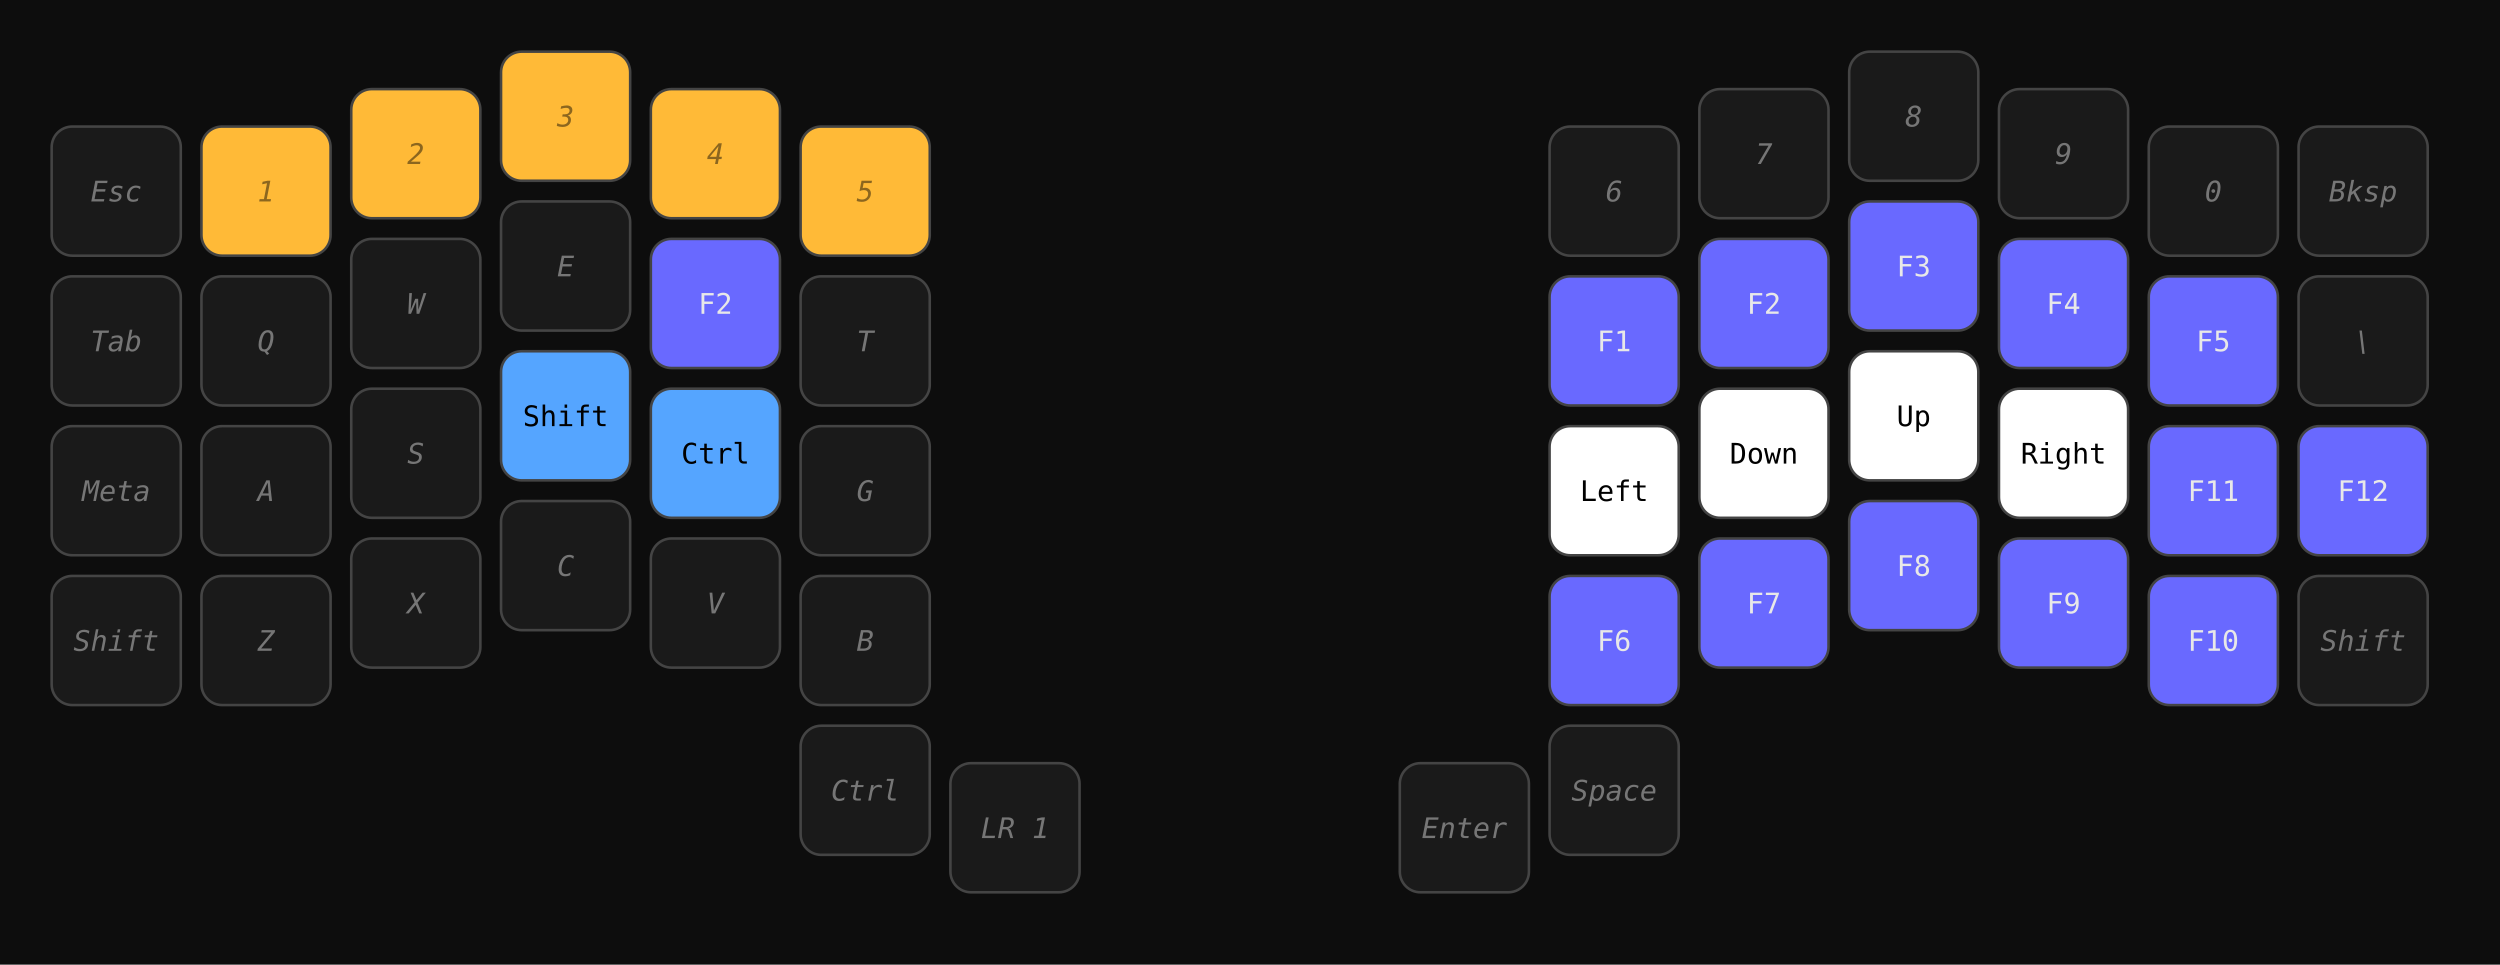
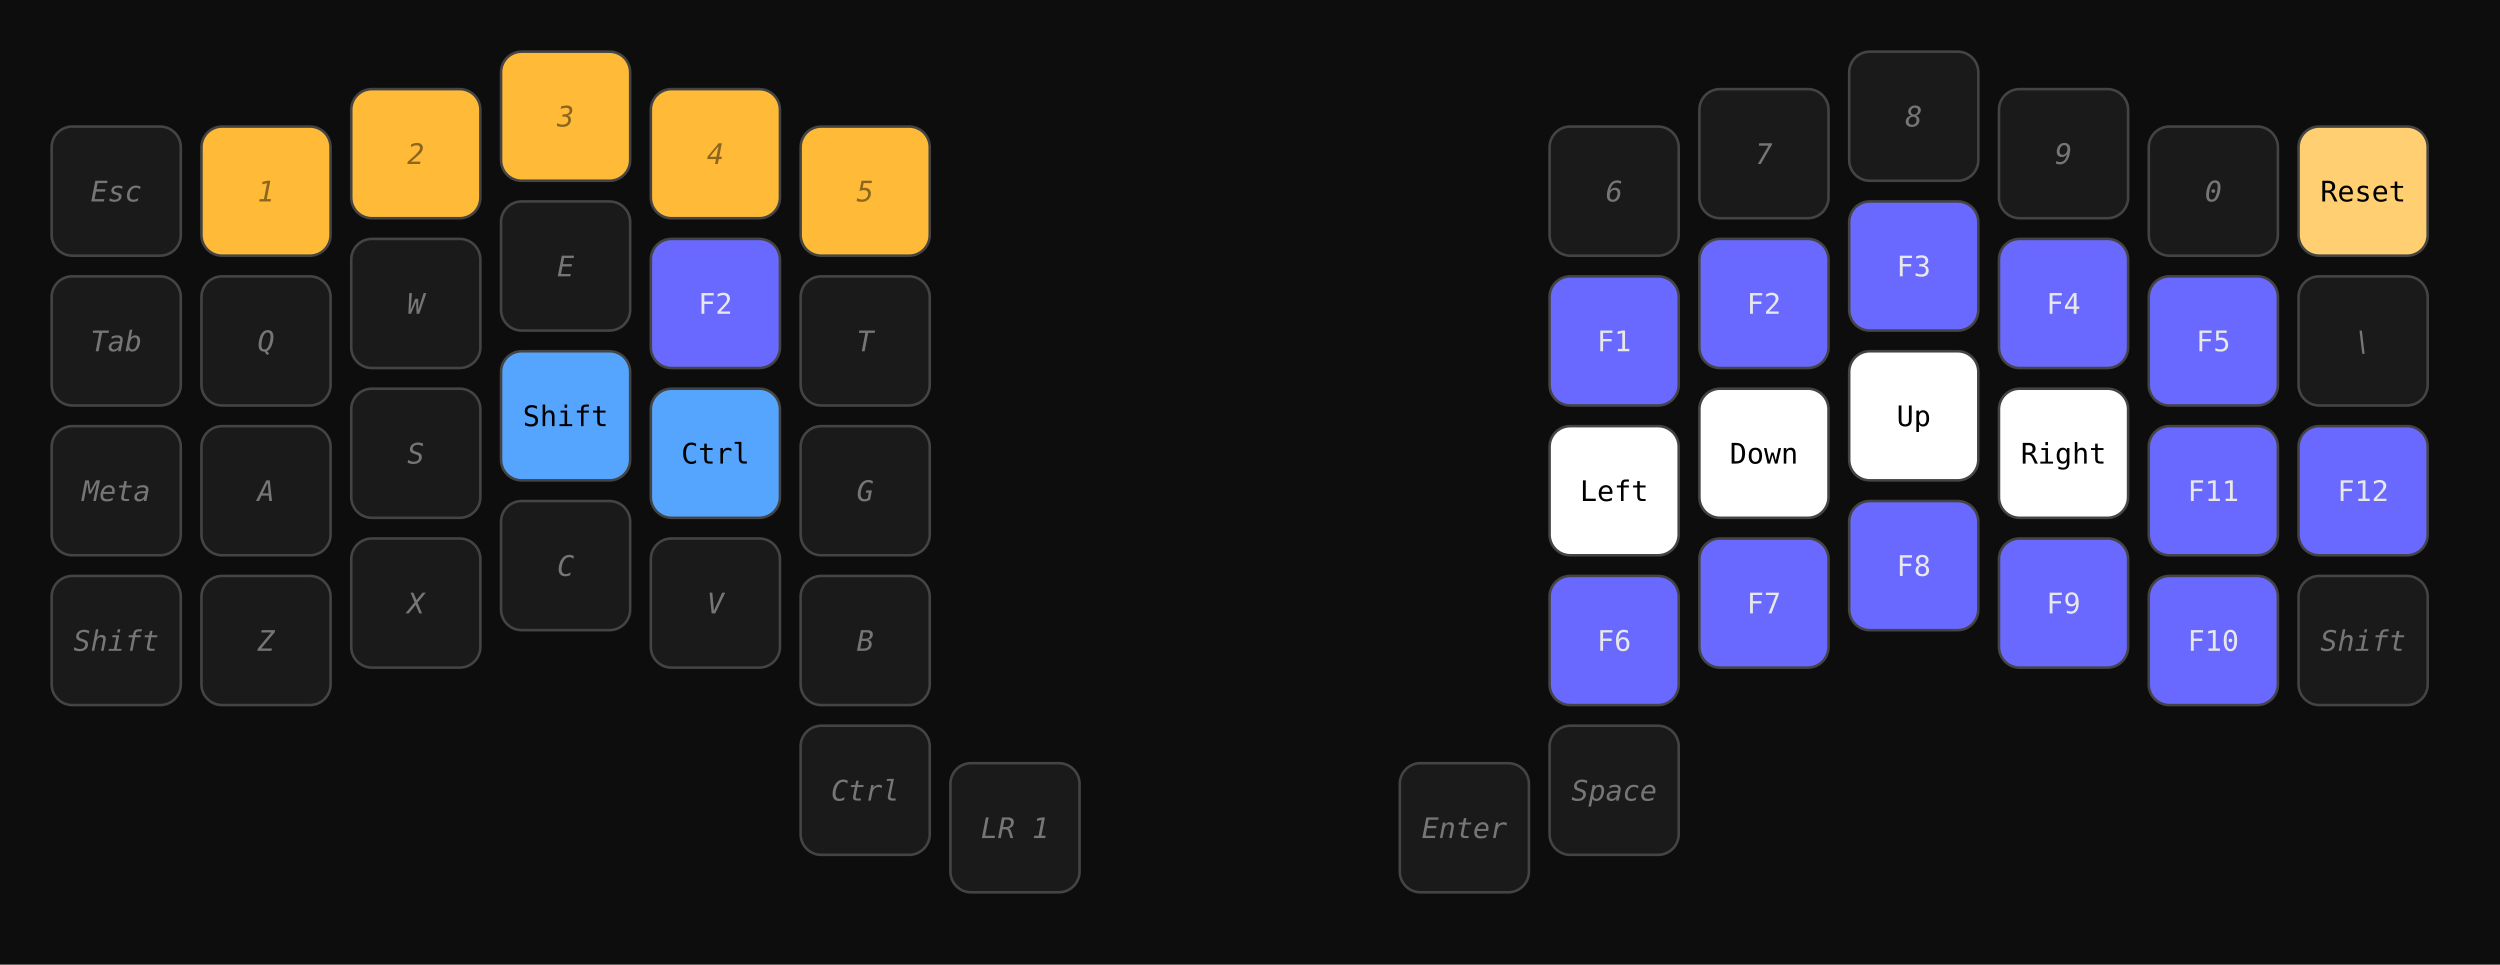
<svg xmlns="http://www.w3.org/2000/svg" width="968" height="373.5" viewBox="0 0 968 373.5" font-family="monospace">
  <rect width="100%" height="100%" fill="#0d0d0d" />
  <rect x="20" y="49.0" width="50" height="50" rx="8" fill="#1a1a1a" stroke="#444" stroke-width="1" />
  <text x="45.0" y="78.0" text-anchor="middle" font-size="11" fill="#e8e8e8" fill-opacity="0.45" font-style="italic">Esc</text>
  <rect x="78" y="49.0" width="50" height="50" rx="8" fill="#ffba37" stroke="#444" stroke-width="1" />
  <text x="103.0" y="78.0" text-anchor="middle" font-size="11" fill="#000000" fill-opacity="0.45" font-style="italic">1</text>
  <rect x="136" y="34.5" width="50" height="50" rx="8" fill="#ffba37" stroke="#444" stroke-width="1" />
  <text x="161.0" y="63.5" text-anchor="middle" font-size="11" fill="#000000" fill-opacity="0.45" font-style="italic">2</text>
  <rect x="194" y="20" width="50" height="50" rx="8" fill="#ffba37" stroke="#444" stroke-width="1" />
  <text x="219.0" y="49.0" text-anchor="middle" font-size="11" fill="#000000" fill-opacity="0.45" font-style="italic">3</text>
  <rect x="252" y="34.5" width="50" height="50" rx="8" fill="#ffba37" stroke="#444" stroke-width="1" />
  <text x="277.0" y="63.5" text-anchor="middle" font-size="11" fill="#000000" fill-opacity="0.45" font-style="italic">4</text>
  <rect x="310" y="49.0" width="50" height="50" rx="8" fill="#ffba37" stroke="#444" stroke-width="1" />
  <text x="335.0" y="78.0" text-anchor="middle" font-size="11" fill="#000000" fill-opacity="0.45" font-style="italic">5</text>
  <rect x="600" y="49.0" width="50" height="50" rx="8" fill="#1a1a1a" stroke="#444" stroke-width="1" />
  <text x="625.0" y="78.0" text-anchor="middle" font-size="11" fill="#e8e8e8" fill-opacity="0.45" font-style="italic">6</text>
  <rect x="658" y="34.5" width="50" height="50" rx="8" fill="#1a1a1a" stroke="#444" stroke-width="1" />
  <text x="683.0" y="63.5" text-anchor="middle" font-size="11" fill="#e8e8e8" fill-opacity="0.45" font-style="italic">7</text>
  <rect x="716" y="20" width="50" height="50" rx="8" fill="#1a1a1a" stroke="#444" stroke-width="1" />
  <text x="741.0" y="49.0" text-anchor="middle" font-size="11" fill="#e8e8e8" fill-opacity="0.45" font-style="italic">8</text>
  <rect x="774" y="34.5" width="50" height="50" rx="8" fill="#1a1a1a" stroke="#444" stroke-width="1" />
  <text x="799.0" y="63.5" text-anchor="middle" font-size="11" fill="#e8e8e8" fill-opacity="0.45" font-style="italic">9</text>
  <rect x="832" y="49.0" width="50" height="50" rx="8" fill="#1a1a1a" stroke="#444" stroke-width="1" />
  <text x="857.0" y="78.0" text-anchor="middle" font-size="11" fill="#e8e8e8" fill-opacity="0.45" font-style="italic">0</text>
-   <rect x="890" y="49.0" width="50" height="50" rx="8" fill="#1a1a1a" stroke="#444" stroke-width="1" />
-   <text x="915.0" y="78.0" text-anchor="middle" font-size="11" fill="#e8e8e8" fill-opacity="0.45" font-style="italic">Bksp</text>
+   <rect x="890" y="49.0" width="50" height="50" rx="8" fill="#ffcf72" stroke="#444" stroke-width="1" />
+   <text x="915.0" y="78.0" text-anchor="middle" font-size="11" fill="#000000">Reset</text>
  <rect x="20" y="107.0" width="50" height="50" rx="8" fill="#1a1a1a" stroke="#444" stroke-width="1" />
  <text x="45.0" y="136.0" text-anchor="middle" font-size="11" fill="#e8e8e8" fill-opacity="0.45" font-style="italic">Tab</text>
  <rect x="78" y="107.0" width="50" height="50" rx="8" fill="#1a1a1a" stroke="#444" stroke-width="1" />
  <text x="103.0" y="136.0" text-anchor="middle" font-size="11" fill="#e8e8e8" fill-opacity="0.45" font-style="italic">Q</text>
  <rect x="136" y="92.5" width="50" height="50" rx="8" fill="#1a1a1a" stroke="#444" stroke-width="1" />
  <text x="161.0" y="121.5" text-anchor="middle" font-size="11" fill="#e8e8e8" fill-opacity="0.45" font-style="italic">W</text>
  <rect x="194" y="78" width="50" height="50" rx="8" fill="#1a1a1a" stroke="#444" stroke-width="1" />
  <text x="219.0" y="107.0" text-anchor="middle" font-size="11" fill="#e8e8e8" fill-opacity="0.45" font-style="italic">E</text>
  <rect x="252" y="92.5" width="50" height="50" rx="8" fill="#6969ff" stroke="#444" stroke-width="1" />
  <text x="277.0" y="121.5" text-anchor="middle" font-size="11" fill="#e8e8e8">F2</text>
  <rect x="310" y="107.0" width="50" height="50" rx="8" fill="#1a1a1a" stroke="#444" stroke-width="1" />
  <text x="335.0" y="136.0" text-anchor="middle" font-size="11" fill="#e8e8e8" fill-opacity="0.45" font-style="italic">T</text>
  <rect x="600" y="107.0" width="50" height="50" rx="8" fill="#6969ff" stroke="#444" stroke-width="1" />
  <text x="625.0" y="136.0" text-anchor="middle" font-size="11" fill="#e8e8e8">F1</text>
  <rect x="658" y="92.5" width="50" height="50" rx="8" fill="#6969ff" stroke="#444" stroke-width="1" />
  <text x="683.0" y="121.5" text-anchor="middle" font-size="11" fill="#e8e8e8">F2</text>
  <rect x="716" y="78" width="50" height="50" rx="8" fill="#6969ff" stroke="#444" stroke-width="1" />
  <text x="741.0" y="107.0" text-anchor="middle" font-size="11" fill="#e8e8e8">F3</text>
  <rect x="774" y="92.5" width="50" height="50" rx="8" fill="#6969ff" stroke="#444" stroke-width="1" />
  <text x="799.0" y="121.5" text-anchor="middle" font-size="11" fill="#e8e8e8">F4</text>
  <rect x="832" y="107.0" width="50" height="50" rx="8" fill="#6969ff" stroke="#444" stroke-width="1" />
  <text x="857.0" y="136.0" text-anchor="middle" font-size="11" fill="#e8e8e8">F5</text>
  <rect x="890" y="107.0" width="50" height="50" rx="8" fill="#1a1a1a" stroke="#444" stroke-width="1" />
  <text x="915.0" y="136.0" text-anchor="middle" font-size="11" fill="#e8e8e8" fill-opacity="0.45" font-style="italic">\</text>
  <rect x="20" y="165.0" width="50" height="50" rx="8" fill="#1a1a1a" stroke="#444" stroke-width="1" />
  <text x="45.0" y="194.0" text-anchor="middle" font-size="11" fill="#e8e8e8" fill-opacity="0.45" font-style="italic">Meta</text>
  <rect x="78" y="165.0" width="50" height="50" rx="8" fill="#1a1a1a" stroke="#444" stroke-width="1" />
  <text x="103.0" y="194.0" text-anchor="middle" font-size="11" fill="#e8e8e8" fill-opacity="0.45" font-style="italic">A</text>
  <rect x="136" y="150.5" width="50" height="50" rx="8" fill="#1a1a1a" stroke="#444" stroke-width="1" />
  <text x="161.0" y="179.5" text-anchor="middle" font-size="11" fill="#e8e8e8" fill-opacity="0.45" font-style="italic">S</text>
  <rect x="194" y="136" width="50" height="50" rx="8" fill="#55a5ff" stroke="#444" stroke-width="1" />
  <text x="219.0" y="165.0" text-anchor="middle" font-size="11" fill="#000000">Shift</text>
  <rect x="252" y="150.5" width="50" height="50" rx="8" fill="#55a5ff" stroke="#444" stroke-width="1" />
  <text x="277.0" y="179.5" text-anchor="middle" font-size="11" fill="#000000">Ctrl</text>
  <rect x="310" y="165.0" width="50" height="50" rx="8" fill="#1a1a1a" stroke="#444" stroke-width="1" />
  <text x="335.0" y="194.0" text-anchor="middle" font-size="11" fill="#e8e8e8" fill-opacity="0.45" font-style="italic">G</text>
  <rect x="600" y="165.0" width="50" height="50" rx="8" fill="#ffffff" stroke="#444" stroke-width="1" />
  <text x="625.0" y="194.0" text-anchor="middle" font-size="11" fill="#000000">Left</text>
  <rect x="658" y="150.5" width="50" height="50" rx="8" fill="#ffffff" stroke="#444" stroke-width="1" />
  <text x="683.0" y="179.5" text-anchor="middle" font-size="11" fill="#000000">Down</text>
  <rect x="716" y="136" width="50" height="50" rx="8" fill="#ffffff" stroke="#444" stroke-width="1" />
  <text x="741.0" y="165.0" text-anchor="middle" font-size="11" fill="#000000">Up</text>
  <rect x="774" y="150.5" width="50" height="50" rx="8" fill="#ffffff" stroke="#444" stroke-width="1" />
  <text x="799.0" y="179.5" text-anchor="middle" font-size="11" fill="#000000">Right</text>
  <rect x="832" y="165.0" width="50" height="50" rx="8" fill="#6969ff" stroke="#444" stroke-width="1" />
  <text x="857.0" y="194.0" text-anchor="middle" font-size="11" fill="#e8e8e8">F11</text>
  <rect x="890" y="165.0" width="50" height="50" rx="8" fill="#6969ff" stroke="#444" stroke-width="1" />
  <text x="915.0" y="194.0" text-anchor="middle" font-size="11" fill="#e8e8e8">F12</text>
  <rect x="20" y="223.0" width="50" height="50" rx="8" fill="#1a1a1a" stroke="#444" stroke-width="1" />
  <text x="45.0" y="252.0" text-anchor="middle" font-size="11" fill="#e8e8e8" fill-opacity="0.45" font-style="italic">Shift</text>
  <rect x="78" y="223.0" width="50" height="50" rx="8" fill="#1a1a1a" stroke="#444" stroke-width="1" />
  <text x="103.0" y="252.0" text-anchor="middle" font-size="11" fill="#e8e8e8" fill-opacity="0.45" font-style="italic">Z</text>
  <rect x="136" y="208.5" width="50" height="50" rx="8" fill="#1a1a1a" stroke="#444" stroke-width="1" />
  <text x="161.0" y="237.5" text-anchor="middle" font-size="11" fill="#e8e8e8" fill-opacity="0.45" font-style="italic">X</text>
  <rect x="194" y="194" width="50" height="50" rx="8" fill="#1a1a1a" stroke="#444" stroke-width="1" />
  <text x="219.0" y="223.0" text-anchor="middle" font-size="11" fill="#e8e8e8" fill-opacity="0.45" font-style="italic">C</text>
  <rect x="252" y="208.5" width="50" height="50" rx="8" fill="#1a1a1a" stroke="#444" stroke-width="1" />
  <text x="277.0" y="237.5" text-anchor="middle" font-size="11" fill="#e8e8e8" fill-opacity="0.45" font-style="italic">V</text>
  <rect x="310" y="223.0" width="50" height="50" rx="8" fill="#1a1a1a" stroke="#444" stroke-width="1" />
  <text x="335.0" y="252.0" text-anchor="middle" font-size="11" fill="#e8e8e8" fill-opacity="0.45" font-style="italic">B</text>
  <rect x="600" y="223.0" width="50" height="50" rx="8" fill="#6969ff" stroke="#444" stroke-width="1" />
  <text x="625.0" y="252.0" text-anchor="middle" font-size="11" fill="#e8e8e8">F6</text>
  <rect x="658" y="208.5" width="50" height="50" rx="8" fill="#6969ff" stroke="#444" stroke-width="1" />
  <text x="683.0" y="237.5" text-anchor="middle" font-size="11" fill="#e8e8e8">F7</text>
  <rect x="716" y="194" width="50" height="50" rx="8" fill="#6969ff" stroke="#444" stroke-width="1" />
  <text x="741.0" y="223.0" text-anchor="middle" font-size="11" fill="#e8e8e8">F8</text>
  <rect x="774" y="208.5" width="50" height="50" rx="8" fill="#6969ff" stroke="#444" stroke-width="1" />
  <text x="799.0" y="237.5" text-anchor="middle" font-size="11" fill="#e8e8e8">F9</text>
  <rect x="832" y="223.0" width="50" height="50" rx="8" fill="#6969ff" stroke="#444" stroke-width="1" />
  <text x="857.0" y="252.0" text-anchor="middle" font-size="11" fill="#e8e8e8">F10</text>
  <rect x="890" y="223.0" width="50" height="50" rx="8" fill="#1a1a1a" stroke="#444" stroke-width="1" />
  <text x="915.0" y="252.0" text-anchor="middle" font-size="11" fill="#e8e8e8" fill-opacity="0.45" font-style="italic">Shift</text>
  <rect x="310" y="281.0" width="50" height="50" rx="8" fill="#1a1a1a" stroke="#444" stroke-width="1" />
  <text x="335.0" y="310.0" text-anchor="middle" font-size="11" fill="#e8e8e8" fill-opacity="0.45" font-style="italic">Ctrl</text>
  <rect x="368" y="295.5" width="50" height="50" rx="8" fill="#1a1a1a" stroke="#444" stroke-width="1" />
  <text x="393.0" y="324.5" text-anchor="middle" font-size="11" fill="#e8e8e8" fill-opacity="0.45" font-style="italic">LR 1</text>
  <rect x="542" y="295.5" width="50" height="50" rx="8" fill="#1a1a1a" stroke="#444" stroke-width="1" />
  <text x="567.0" y="324.5" text-anchor="middle" font-size="11" fill="#e8e8e8" fill-opacity="0.45" font-style="italic">Enter</text>
  <rect x="600" y="281.0" width="50" height="50" rx="8" fill="#1a1a1a" stroke="#444" stroke-width="1" />
  <text x="625.0" y="310.0" text-anchor="middle" font-size="11" fill="#e8e8e8" fill-opacity="0.45" font-style="italic">Space</text>
</svg>
